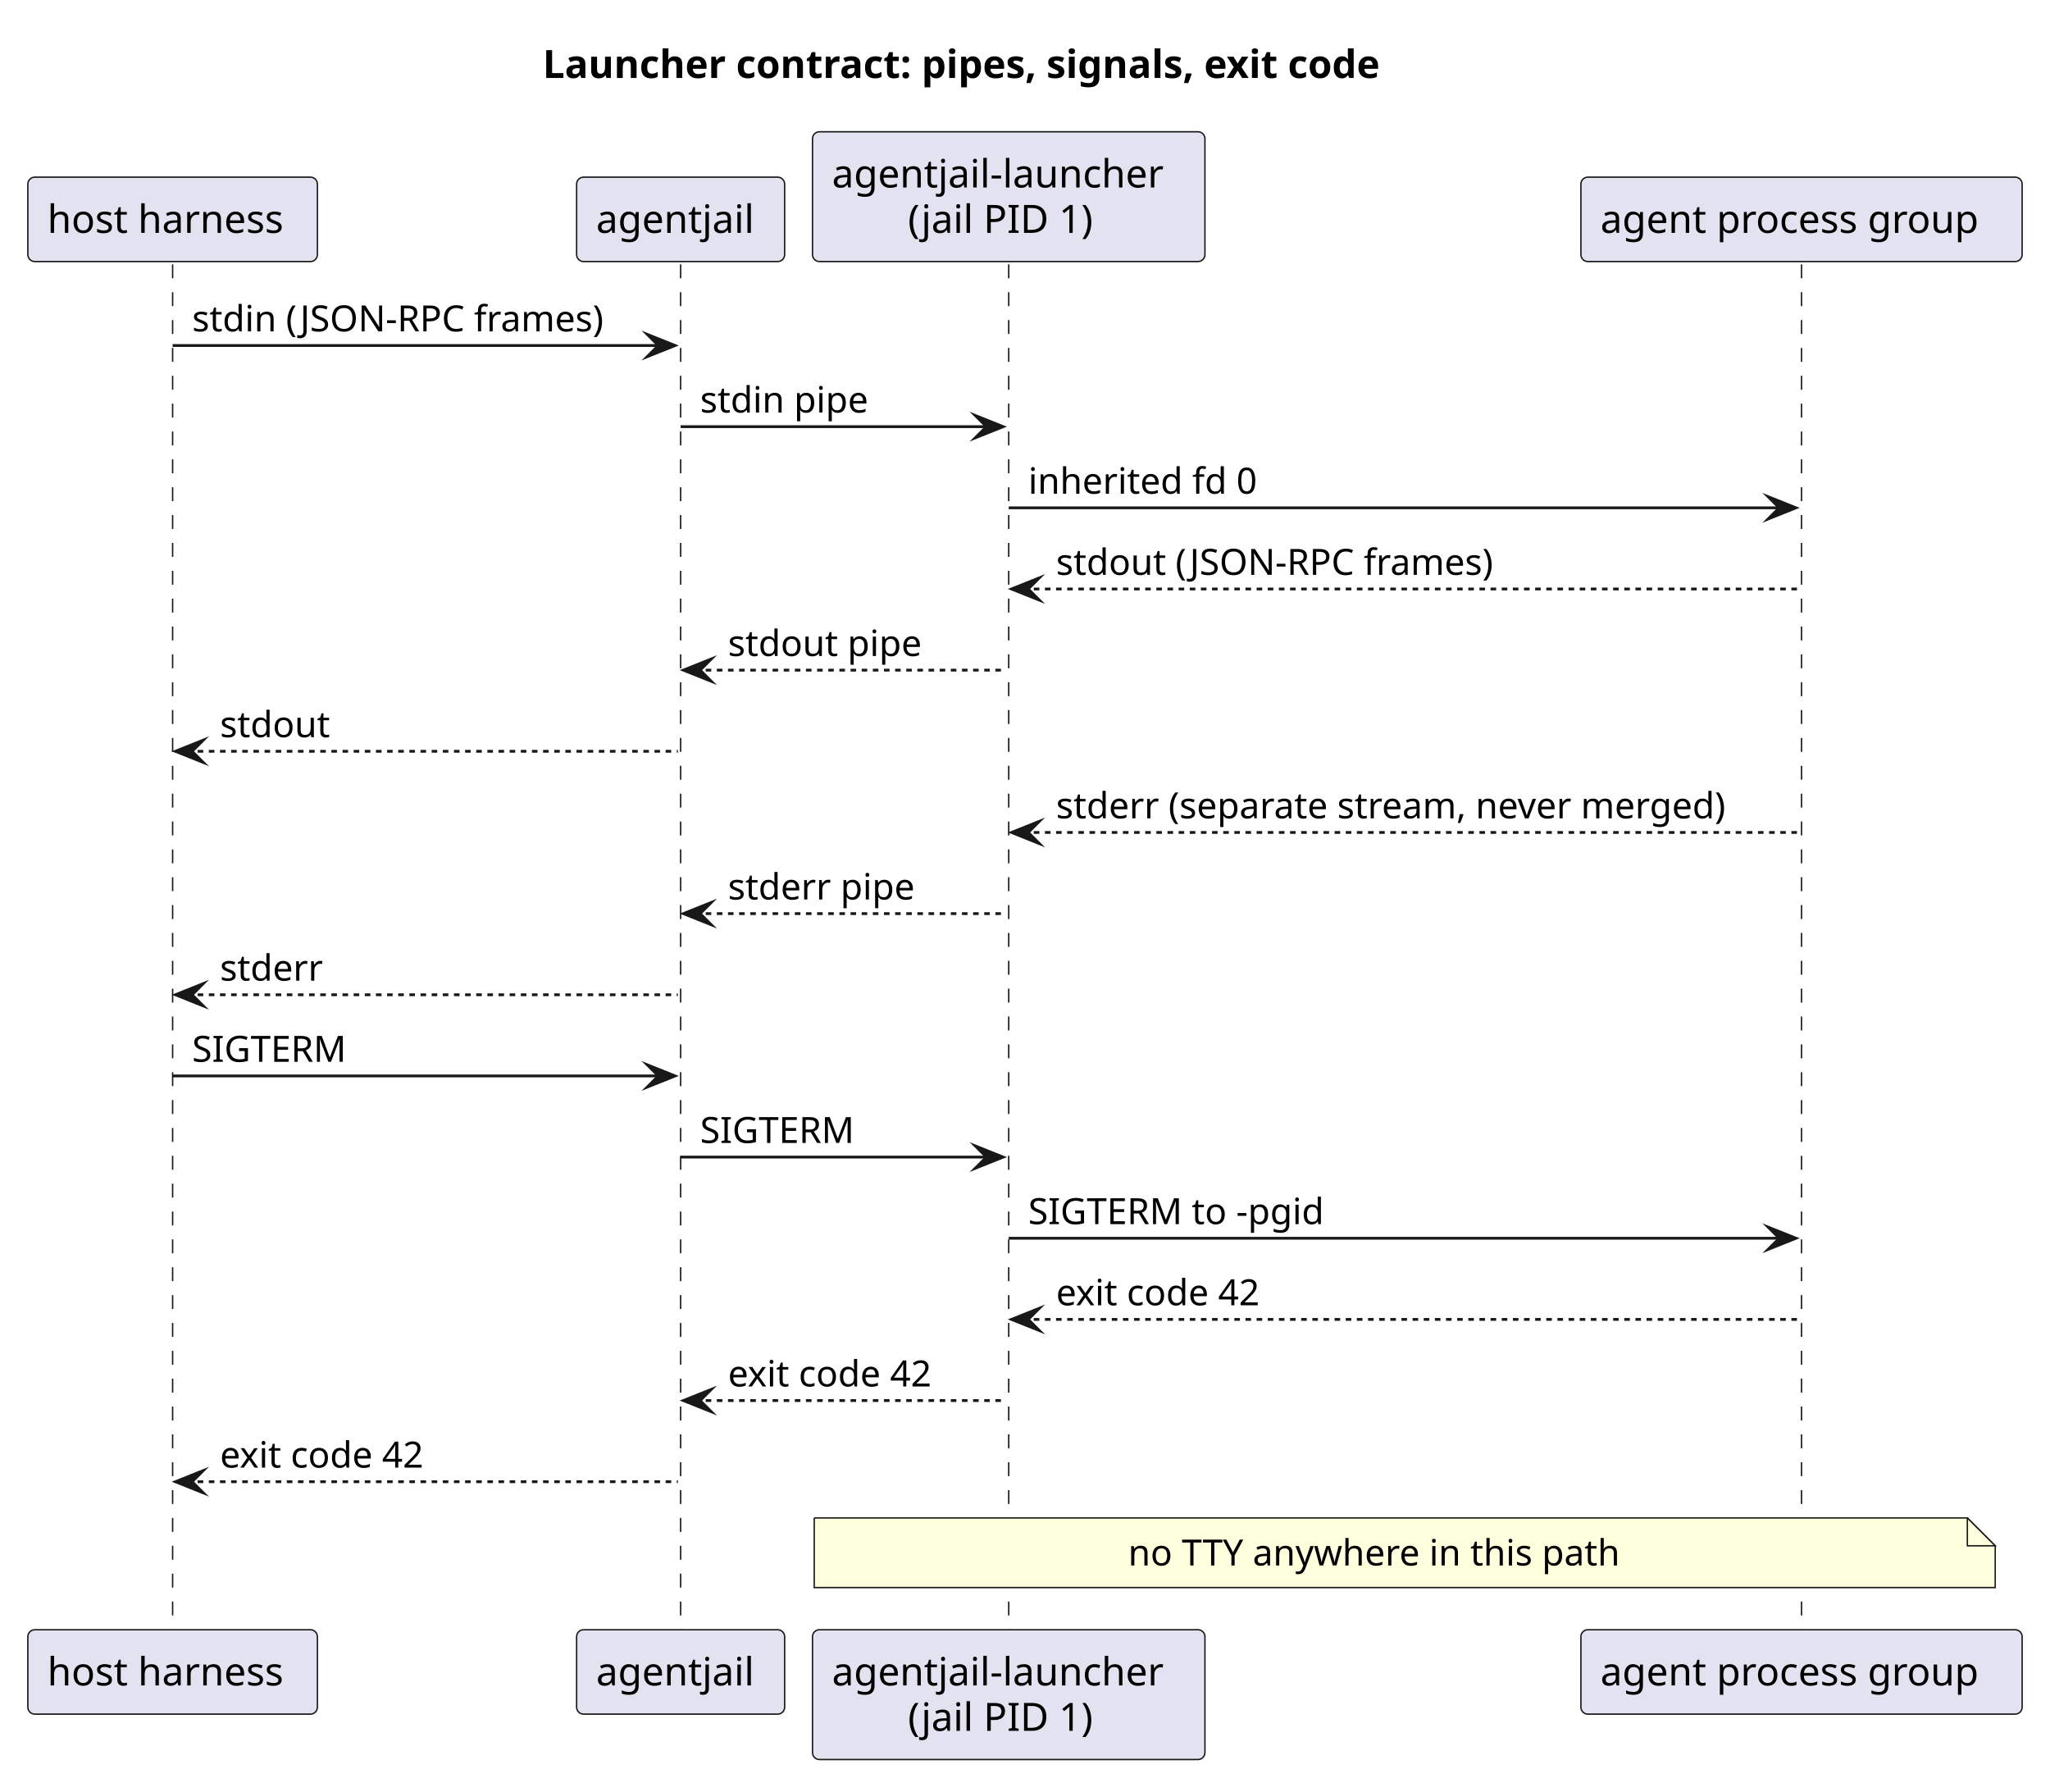
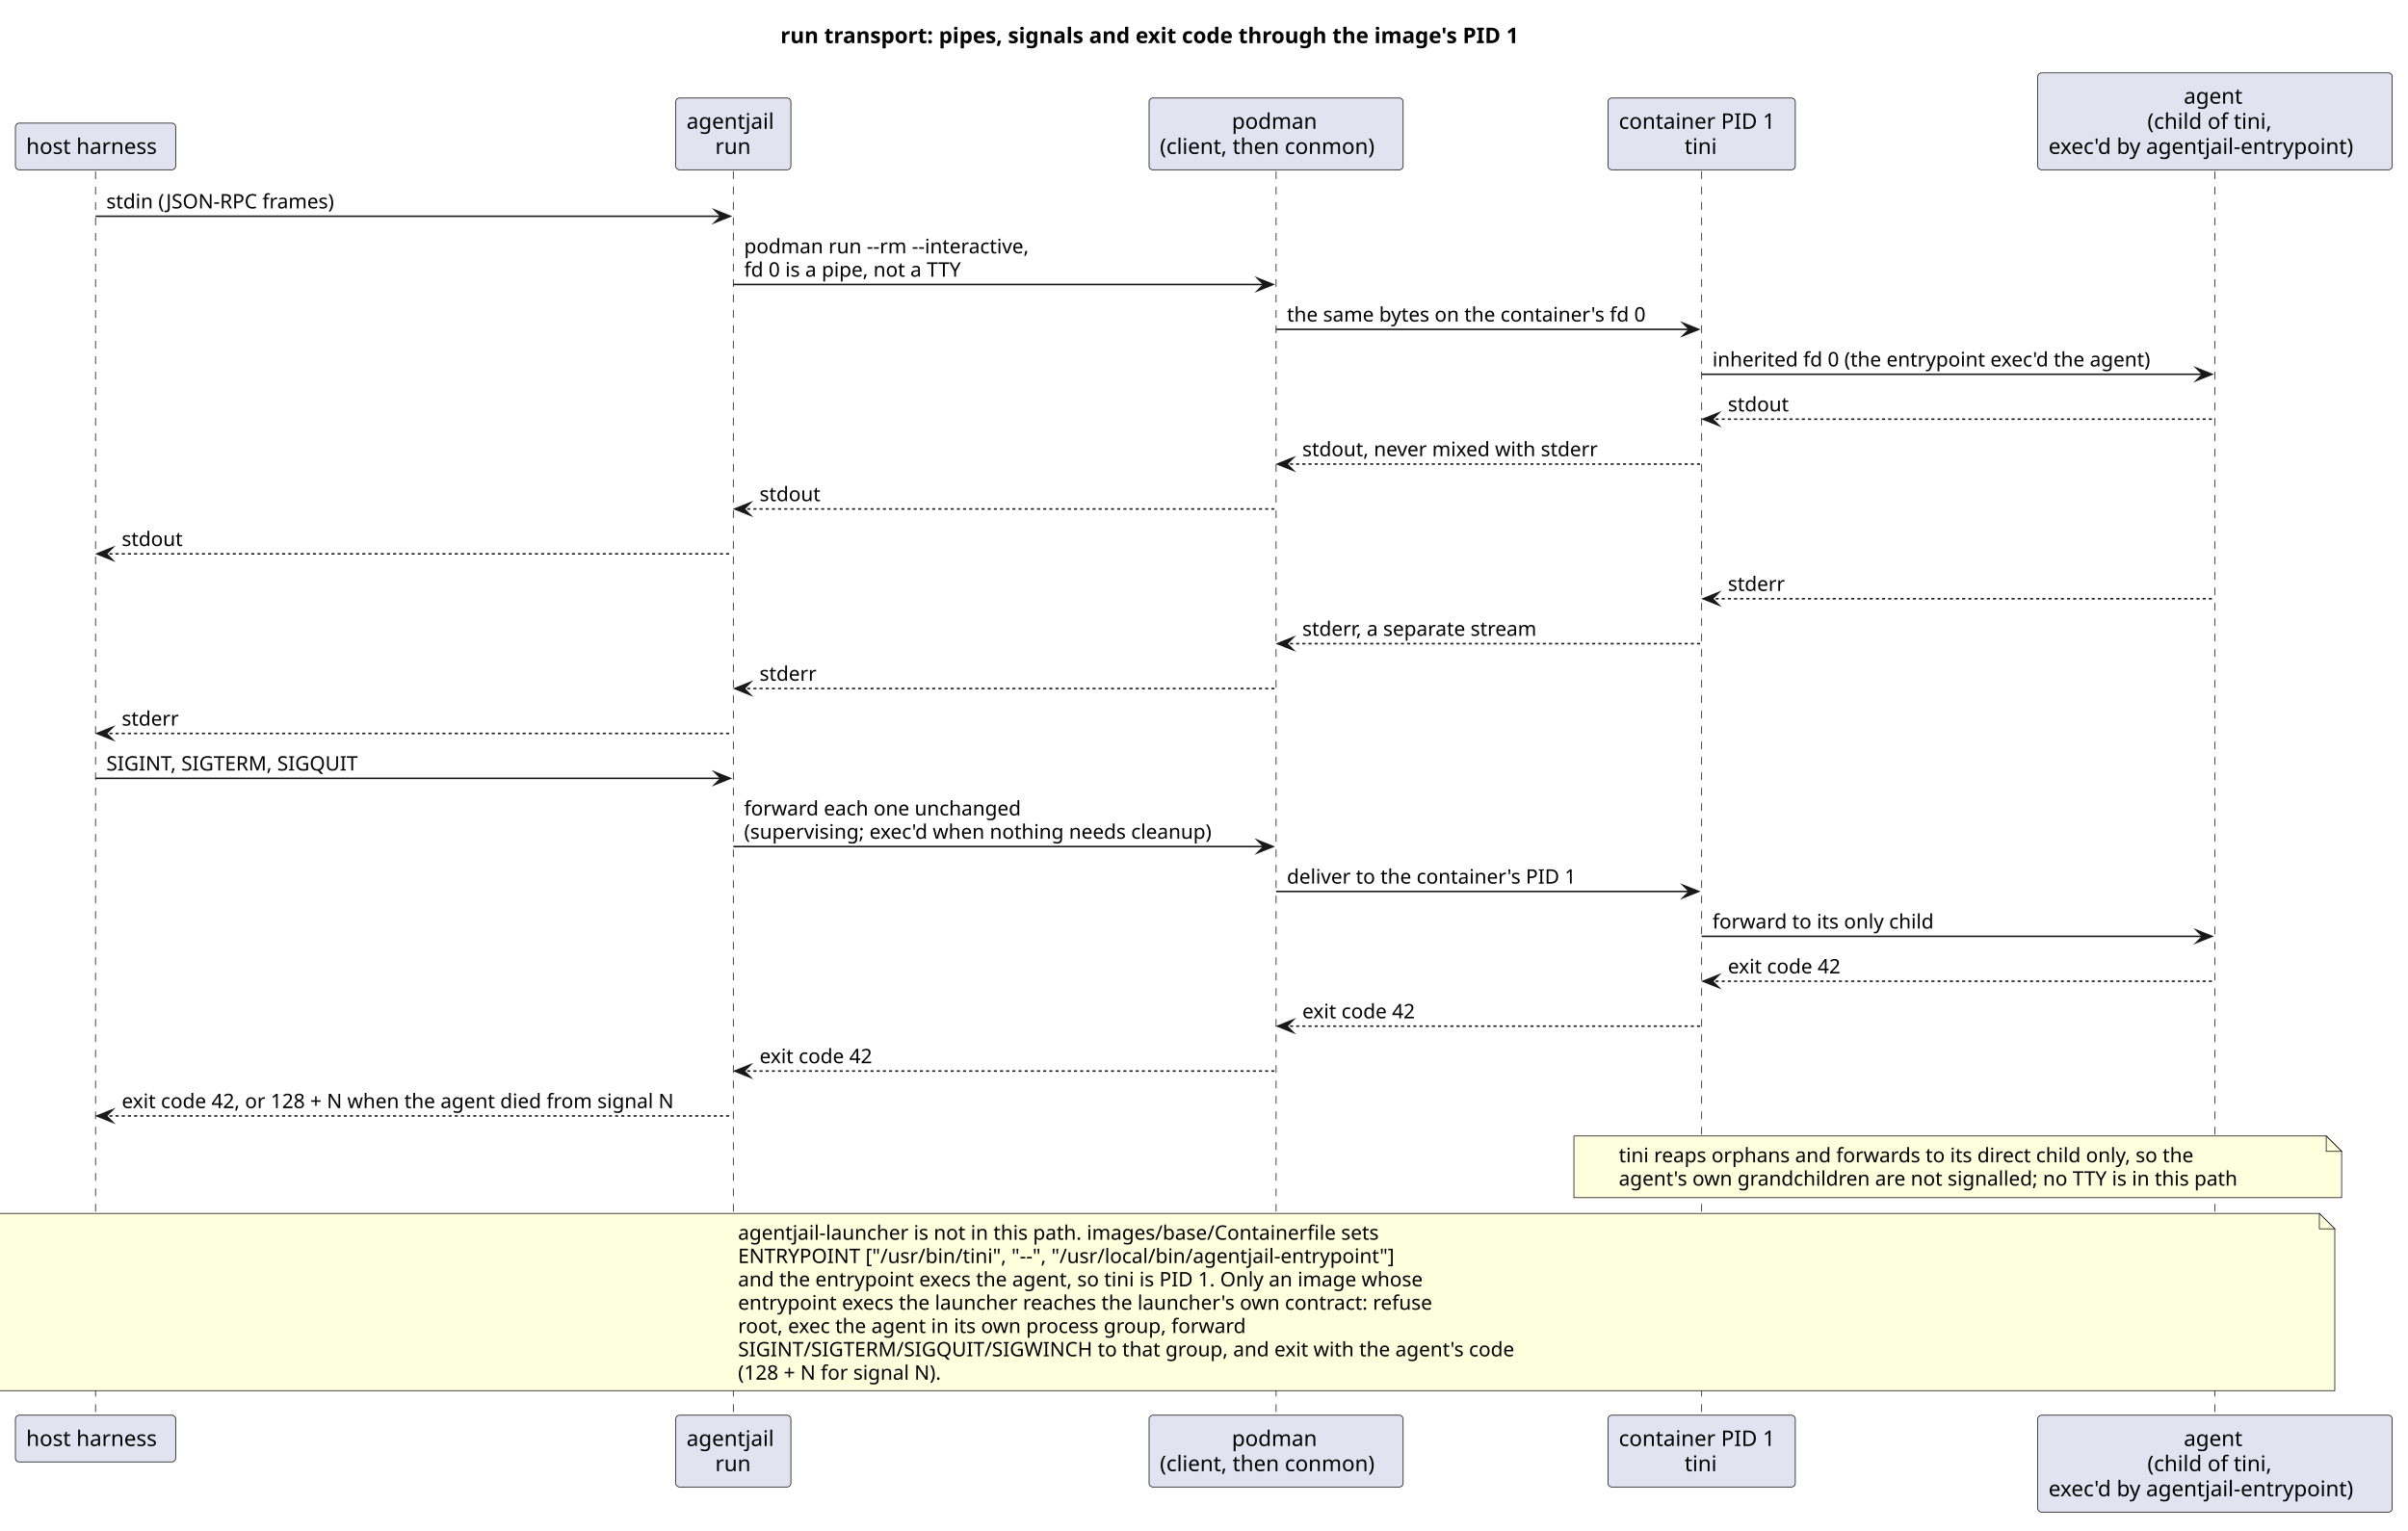
- <svg xmlns="http://www.w3.org/2000/svg" version="1.1" data-diagram-type="SEQUENCE" style="width:736px;height:643px;background:#FFFFFF;" width="736px" height="643px" viewBox="0 0 736 643" zoomAndPan="magnify" preserveAspectRatio="none" contentStyleType="text/css">
+ <svg xmlns="http://www.w3.org/2000/svg" version="1.1" data-diagram-type="SEQUENCE" style="width:1562px;height:993px;background:#FFFFFF;" width="1562px" height="993px" viewBox="0 0 1562 993" zoomAndPan="magnify" preserveAspectRatio="none" contentStyleType="text/css">
  <defs />
  <g font-family="sans-serif" lengthAdjust="spacing">
-     <g class="title" data-source-line="3">
-       <text x="194.844" y="27.995" fill="#000" font-size="14" textLength="345.311" font-weight="700">Launcher contract: pipes, signals, exit code</text>
-     </g>
-     <g class="participant-lifeline" data-qualified-name="H" data-entity-uid="part1" id="part1-lifeline" data-source-line="5">
-       <g>
-         <rect x="58.477" y="94.891" width="8" height="490.125" fill="#000" fill-opacity="0" />
-         <line x1="61.977" y1="94.891" x2="61.977" y2="585.016" style="stroke:#181818;stroke-width:0.5;stroke-dasharray:5,5;" />
-       </g>
-     </g>
-     <g class="participant-lifeline" data-qualified-name="C" data-entity-uid="part2" id="part2-lifeline" data-source-line="6">
-       <g>
-         <rect x="240.864" y="94.891" width="8" height="490.125" fill="#000" fill-opacity="0" />
-         <line x1="244.364" y1="94.891" x2="244.364" y2="585.016" style="stroke:#181818;stroke-width:0.5;stroke-dasharray:5,5;" />
-       </g>
-     </g>
-     <g class="participant-lifeline" data-qualified-name="L" data-entity-uid="part3" id="part3-lifeline" data-source-line="7">
-       <g>
-         <rect x="358.656" y="94.891" width="8" height="490.125" fill="#000" fill-opacity="0" />
-         <line x1="362.156" y1="94.891" x2="362.156" y2="585.016" style="stroke:#181818;stroke-width:0.5;stroke-dasharray:5,5;" />
-       </g>
-     </g>
-     <g class="participant-lifeline" data-qualified-name="A" data-entity-uid="part4" id="part4-lifeline" data-source-line="8">
-       <g>
-         <rect x="643.291" y="94.891" width="8" height="490.125" fill="#000" fill-opacity="0" />
-         <line x1="646.791" y1="94.891" x2="646.791" y2="585.016" style="stroke:#181818;stroke-width:0.5;stroke-dasharray:5,5;" />
-       </g>
-     </g>
-     <g class="participant participant-head" data-qualified-name="H" data-entity-uid="part1" id="part1-head" data-source-line="5">
-       <rect x="10" y="63.594" width="103.954" height="30.297" fill="#E2E2F0" style="stroke:#181818;stroke-width:0.5;" rx="2.5" ry="2.5" />
-       <text x="17" y="83.589" fill="#000" font-size="14" textLength="89.954">host harness</text>
-     </g>
-     <g class="participant participant-head" data-qualified-name="C" data-entity-uid="part2" id="part2-head" data-source-line="6">
-       <rect x="207.019" y="63.594" width="74.689" height="30.297" fill="#E2E2F0" style="stroke:#181818;stroke-width:0.5;" rx="2.5" ry="2.5" />
-       <text x="214.019" y="83.589" fill="#000" font-size="14" textLength="60.689">agentjail</text>
-     </g>
-     <g class="participant participant-head" data-qualified-name="L" data-entity-uid="part3" id="part3-head" data-source-line="7">
-       <rect x="291.708" y="47.297" width="140.896" height="46.594" fill="#E2E2F0" style="stroke:#181818;stroke-width:0.5;" rx="2.5" ry="2.5" />
-       <text x="298.708" y="67.292" fill="#000" font-size="14" textLength="126.896">agentjail-launcher</text>
-       <text x="325.991" y="83.589" fill="#000" font-size="14" textLength="72.331">(jail PID 1)</text>
-     </g>
-     <g class="participant participant-head" data-qualified-name="A" data-entity-uid="part4" id="part4-head" data-source-line="8">
-       <rect x="567.583" y="63.594" width="158.416" height="30.297" fill="#E2E2F0" style="stroke:#181818;stroke-width:0.5;" rx="2.5" ry="2.5" />
-       <text x="574.583" y="83.589" fill="#000" font-size="14" textLength="144.416">agent process group</text>
-     </g>
-     <g class="participant participant-tail" data-qualified-name="H" data-entity-uid="part1" id="part1-tail" data-source-line="5">
-       <rect x="10" y="585.016" width="103.954" height="30.297" fill="#E2E2F0" style="stroke:#181818;stroke-width:0.5;" rx="2.5" ry="2.5" />
-       <text x="17" y="605.011" fill="#000" font-size="14" textLength="89.954">host harness</text>
-     </g>
-     <g class="participant participant-tail" data-qualified-name="C" data-entity-uid="part2" id="part2-tail" data-source-line="6">
-       <rect x="207.019" y="585.016" width="74.689" height="30.297" fill="#E2E2F0" style="stroke:#181818;stroke-width:0.5;" rx="2.5" ry="2.5" />
-       <text x="214.019" y="605.011" fill="#000" font-size="14" textLength="60.689">agentjail</text>
-     </g>
-     <g class="participant participant-tail" data-qualified-name="L" data-entity-uid="part3" id="part3-tail" data-source-line="7">
-       <rect x="291.708" y="585.016" width="140.896" height="46.594" fill="#E2E2F0" style="stroke:#181818;stroke-width:0.5;" rx="2.5" ry="2.5" />
-       <text x="298.708" y="605.011" fill="#000" font-size="14" textLength="126.896">agentjail-launcher</text>
-       <text x="325.991" y="621.308" fill="#000" font-size="14" textLength="72.331">(jail PID 1)</text>
-     </g>
-     <g class="participant participant-tail" data-qualified-name="A" data-entity-uid="part4" id="part4-tail" data-source-line="8">
-       <rect x="567.583" y="585.016" width="158.416" height="30.297" fill="#E2E2F0" style="stroke:#181818;stroke-width:0.5;" rx="2.5" ry="2.5" />
-       <text x="574.583" y="605.011" fill="#000" font-size="14" textLength="144.416">agent process group</text>
-     </g>
-     <g class="message" data-entity-1="part1" data-entity-2="part2" id="msg1" data-source-line="10">
-       <polygon points="232.364,120.023,242.364,124.023,232.364,128.023,236.364,124.023" fill="#181818" style="stroke:#181818;stroke-width:1;stroke-linejoin:miter;stroke-miterlimit:10;" />
-       <line x1="61.977" y1="124.023" x2="238.364" y2="124.023" style="stroke:#181818;stroke-width:1;" />
-       <text x="68.977" y="118.958" fill="#000" font-size="13" textLength="158.387">stdin (JSON-RPC frames)</text>
-     </g>
-     <g class="message" data-entity-1="part2" data-entity-2="part3" id="msg2" data-source-line="11">
-       <polygon points="350.156,149.156,360.156,153.156,350.156,157.156,354.156,153.156" fill="#181818" style="stroke:#181818;stroke-width:1;stroke-linejoin:miter;stroke-miterlimit:10;" />
-       <line x1="244.364" y1="153.156" x2="356.156" y2="153.156" style="stroke:#181818;stroke-width:1;" />
-       <text x="251.364" y="148.09" fill="#000" font-size="13" textLength="64.219">stdin pipe</text>
-     </g>
-     <g class="message" data-entity-1="part3" data-entity-2="part4" id="msg3" data-source-line="12">
-       <polygon points="634.791,178.289,644.791,182.289,634.791,186.289,638.791,182.289" fill="#181818" style="stroke:#181818;stroke-width:1;stroke-linejoin:miter;stroke-miterlimit:10;" />
-       <line x1="362.156" y1="182.289" x2="640.791" y2="182.289" style="stroke:#181818;stroke-width:1;" />
-       <text x="369.156" y="177.223" fill="#000" font-size="13" textLength="87.756">inherited fd 0</text>
-     </g>
-     <g class="message" data-entity-1="part4" data-entity-2="part3" id="msg4" data-source-line="13">
-       <polygon points="373.156,207.422,363.156,211.422,373.156,215.422,369.156,211.422" fill="#181818" style="stroke:#181818;stroke-width:1;stroke-linejoin:miter;stroke-miterlimit:10;" />
-       <line x1="367.156" y1="211.422" x2="645.791" y2="211.422" style="stroke:#181818;stroke-width:1;stroke-dasharray:2,2;" />
-       <text x="379.156" y="206.356" fill="#000" font-size="13" textLength="167.826">stdout (JSON-RPC frames)</text>
-     </g>
-     <g class="message" data-entity-1="part3" data-entity-2="part2" id="msg5" data-source-line="14">
-       <polygon points="255.364,236.555,245.364,240.555,255.364,244.555,251.364,240.555" fill="#181818" style="stroke:#181818;stroke-width:1;stroke-linejoin:miter;stroke-miterlimit:10;" />
-       <line x1="249.364" y1="240.555" x2="361.156" y2="240.555" style="stroke:#181818;stroke-width:1;stroke-dasharray:2,2;" />
-       <text x="261.364" y="235.489" fill="#000" font-size="13" textLength="73.658">stdout pipe</text>
-     </g>
-     <g class="message" data-entity-1="part2" data-entity-2="part1" id="msg6" data-source-line="15">
-       <polygon points="72.977,265.688,62.977,269.688,72.977,273.688,68.977,269.688" fill="#181818" style="stroke:#181818;stroke-width:1;stroke-linejoin:miter;stroke-miterlimit:10;" />
-       <line x1="66.977" y1="269.688" x2="243.364" y2="269.688" style="stroke:#181818;stroke-width:1;stroke-dasharray:2,2;" />
-       <text x="78.977" y="264.622" fill="#000" font-size="13" textLength="41.412">stdout</text>
-     </g>
-     <g class="message" data-entity-1="part4" data-entity-2="part3" id="msg7" data-source-line="16">
-       <polygon points="373.156,294.82,363.156,298.82,373.156,302.82,369.156,298.82" fill="#181818" style="stroke:#181818;stroke-width:1;stroke-linejoin:miter;stroke-miterlimit:10;" />
-       <line x1="367.156" y1="298.82" x2="645.791" y2="298.82" style="stroke:#181818;stroke-width:1;stroke-dasharray:2,2;" />
-       <text x="379.156" y="293.754" fill="#000" font-size="13" textLength="260.635">stderr (separate stream, never merged)</text>
-     </g>
-     <g class="message" data-entity-1="part3" data-entity-2="part2" id="msg8" data-source-line="17">
-       <polygon points="255.364,323.953,245.364,327.953,255.364,331.953,251.364,327.953" fill="#181818" style="stroke:#181818;stroke-width:1;stroke-linejoin:miter;stroke-miterlimit:10;" />
-       <line x1="249.364" y1="327.953" x2="361.156" y2="327.953" style="stroke:#181818;stroke-width:1;stroke-dasharray:2,2;" />
-       <text x="261.364" y="322.887" fill="#000" font-size="13" textLength="71.056">stderr pipe</text>
-     </g>
-     <g class="message" data-entity-1="part2" data-entity-2="part1" id="msg9" data-source-line="18">
-       <polygon points="72.977,353.086,62.977,357.086,72.977,361.086,68.977,357.086" fill="#181818" style="stroke:#181818;stroke-width:1;stroke-linejoin:miter;stroke-miterlimit:10;" />
-       <line x1="66.977" y1="357.086" x2="243.364" y2="357.086" style="stroke:#181818;stroke-width:1;stroke-dasharray:2,2;" />
-       <text x="78.977" y="352.02" fill="#000" font-size="13" textLength="38.81">stderr</text>
-     </g>
-     <g class="message" data-entity-1="part1" data-entity-2="part2" id="msg10" data-source-line="19">
-       <polygon points="232.364,382.219,242.364,386.219,232.364,390.219,236.364,386.219" fill="#181818" style="stroke:#181818;stroke-width:1;stroke-linejoin:miter;stroke-miterlimit:10;" />
-       <line x1="61.977" y1="386.219" x2="238.364" y2="386.219" style="stroke:#181818;stroke-width:1;" />
-       <text x="68.977" y="381.153" fill="#000" font-size="13" textLength="58.563">SIGTERM</text>
-     </g>
-     <g class="message" data-entity-1="part2" data-entity-2="part3" id="msg11" data-source-line="20">
-       <polygon points="350.156,411.352,360.156,415.352,350.156,419.352,354.156,415.352" fill="#181818" style="stroke:#181818;stroke-width:1;stroke-linejoin:miter;stroke-miterlimit:10;" />
-       <line x1="244.364" y1="415.352" x2="356.156" y2="415.352" style="stroke:#181818;stroke-width:1;" />
-       <text x="251.364" y="410.286" fill="#000" font-size="13" textLength="58.563">SIGTERM</text>
-     </g>
-     <g class="message" data-entity-1="part3" data-entity-2="part4" id="msg12" data-source-line="21">
-       <polygon points="634.791,440.484,644.791,444.484,634.791,448.484,638.791,444.484" fill="#181818" style="stroke:#181818;stroke-width:1;stroke-linejoin:miter;stroke-miterlimit:10;" />
-       <line x1="362.156" y1="444.484" x2="640.791" y2="444.484" style="stroke:#181818;stroke-width:1;" />
-       <text x="369.156" y="439.418" fill="#000" font-size="13" textLength="112.938">SIGTERM to -pgid</text>
-     </g>
-     <g class="message" data-entity-1="part4" data-entity-2="part3" id="msg13" data-source-line="22">
-       <polygon points="373.156,469.617,363.156,473.617,373.156,477.617,369.156,473.617" fill="#181818" style="stroke:#181818;stroke-width:1;stroke-linejoin:miter;stroke-miterlimit:10;" />
-       <line x1="367.156" y1="473.617" x2="645.791" y2="473.617" style="stroke:#181818;stroke-width:1;stroke-dasharray:2,2;" />
-       <text x="379.156" y="468.551" fill="#000" font-size="13" textLength="80.558">exit code 42</text>
-     </g>
-     <g class="message" data-entity-1="part3" data-entity-2="part2" id="msg14" data-source-line="23">
-       <polygon points="255.364,498.75,245.364,502.75,255.364,506.75,251.364,502.75" fill="#181818" style="stroke:#181818;stroke-width:1;stroke-linejoin:miter;stroke-miterlimit:10;" />
-       <line x1="249.364" y1="502.75" x2="361.156" y2="502.75" style="stroke:#181818;stroke-width:1;stroke-dasharray:2,2;" />
-       <text x="261.364" y="497.684" fill="#000" font-size="13" textLength="80.558">exit code 42</text>
-     </g>
-     <g class="message" data-entity-1="part2" data-entity-2="part1" id="msg15" data-source-line="24">
-       <polygon points="72.977,527.883,62.977,531.883,72.977,535.883,68.977,531.883" fill="#181818" style="stroke:#181818;stroke-width:1;stroke-linejoin:miter;stroke-miterlimit:10;" />
-       <line x1="66.977" y1="531.883" x2="243.364" y2="531.883" style="stroke:#181818;stroke-width:1;stroke-dasharray:2,2;" />
-       <text x="78.977" y="526.817" fill="#000" font-size="13" textLength="80.558">exit code 42</text>
-     </g>
-     <path d="M292.328,544.883 L292.328,569.883 L716.328,569.883 L716.328,554.883 L706.328,544.883 L292.328,544.883" style="stroke:#181818;stroke-width:0.5;" fill="#FEFFDD" />
-     <path d="M706.328,544.883 L706.328,554.883 L716.328,554.883 L706.328,544.883" style="stroke:#181818;stroke-width:0.5;" fill="#FEFFDD" />
-     <text x="405.016" y="561.95" fill="#000" font-size="13" textLength="189.916">no TTY anywhere in this path</text>
+     <g class="title" data-source-line="7">
+       <text x="506.231" y="27.995" fill="#000" font-size="14" textLength="548.297" font-weight="700">run transport: pipes, signals and exit code through the image's PID 1</text>
+     </g>
+     <g class="participant-lifeline" data-qualified-name="H" data-entity-uid="part1" id="part1-lifeline" data-source-line="9">
+       <g>
+         <rect x="58.477" y="111.188" width="8" height="807.117" fill="#000" fill-opacity="0" />
+         <line x1="61.977" y1="111.188" x2="61.977" y2="918.305" style="stroke:#181818;stroke-width:0.5;stroke-dasharray:5,5;" />
+       </g>
+     </g>
+     <g class="participant-lifeline" data-qualified-name="C" data-entity-uid="part2" id="part2-lifeline" data-source-line="10">
+       <g>
+         <rect x="472.179" y="111.188" width="8" height="807.117" fill="#000" fill-opacity="0" />
+         <line x1="475.679" y1="111.188" x2="475.679" y2="918.305" style="stroke:#181818;stroke-width:0.5;stroke-dasharray:5,5;" />
+       </g>
+     </g>
+     <g class="participant-lifeline" data-qualified-name="P" data-entity-uid="part3" id="part3-lifeline" data-source-line="11">
+       <g>
+         <rect x="824.27" y="111.188" width="8" height="807.117" fill="#000" fill-opacity="0" />
+         <line x1="827.77" y1="111.188" x2="827.77" y2="918.305" style="stroke:#181818;stroke-width:0.5;stroke-dasharray:5,5;" />
+       </g>
+     </g>
+     <g class="participant-lifeline" data-qualified-name="T" data-entity-uid="part4" id="part4-lifeline" data-source-line="12">
+       <g>
+         <rect x="1100.316" y="111.188" width="8" height="807.117" fill="#000" fill-opacity="0" />
+         <line x1="1103.816" y1="111.188" x2="1103.816" y2="918.305" style="stroke:#181818;stroke-width:0.5;stroke-dasharray:5,5;" />
+       </g>
+     </g>
+     <g class="participant-lifeline" data-qualified-name="A" data-entity-uid="part5" id="part5-lifeline" data-source-line="13">
+       <g>
+         <rect x="1433.289" y="111.188" width="8" height="807.117" fill="#000" fill-opacity="0" />
+         <line x1="1436.789" y1="111.188" x2="1436.789" y2="918.305" style="stroke:#181818;stroke-width:0.5;stroke-dasharray:5,5;" />
+       </g>
+     </g>
+     <g class="participant participant-head" data-qualified-name="H" data-entity-uid="part1" id="part1-head" data-source-line="9">
+       <rect x="10" y="79.891" width="103.954" height="30.297" fill="#E2E2F0" style="stroke:#181818;stroke-width:0.5;" rx="2.5" ry="2.5" />
+       <text x="17" y="99.886" fill="#000" font-size="14" textLength="89.954">host harness</text>
+     </g>
+     <g class="participant participant-head" data-qualified-name="C" data-entity-uid="part2" id="part2-head" data-source-line="10">
+       <rect x="438.334" y="63.594" width="74.689" height="46.594" fill="#E2E2F0" style="stroke:#181818;stroke-width:0.5;" rx="2.5" ry="2.5" />
+       <text x="445.334" y="83.589" fill="#000" font-size="14" textLength="60.689">agentjail</text>
+       <text x="463.928" y="99.886" fill="#000" font-size="14" textLength="23.502">run</text>
+     </g>
+     <g class="participant participant-head" data-qualified-name="P" data-entity-uid="part3" id="part3-head" data-source-line="11">
+       <rect x="745.376" y="63.594" width="164.787" height="46.594" fill="#E2E2F0" style="stroke:#181818;stroke-width:0.5;" rx="2.5" ry="2.5" />
+       <text x="799.056" y="83.589" fill="#000" font-size="14" textLength="57.429">podman</text>
+       <text x="752.376" y="99.886" fill="#000" font-size="14" textLength="150.787">(client, then conmon)</text>
+     </g>
+     <g class="participant participant-head" data-qualified-name="T" data-entity-uid="part4" id="part4-head" data-source-line="12">
+       <rect x="1043.069" y="63.594" width="121.495" height="46.594" fill="#E2E2F0" style="stroke:#181818;stroke-width:0.5;" rx="2.5" ry="2.5" />
+       <text x="1050.069" y="83.589" fill="#000" font-size="14" textLength="107.495">container PID 1</text>
+       <text x="1092.746" y="99.886" fill="#000" font-size="14" textLength="22.142">tini</text>
+     </g>
+     <g class="participant participant-head" data-qualified-name="A" data-entity-uid="part5" id="part5-head" data-source-line="13">
+       <rect x="1321.818" y="47.297" width="229.94" height="62.891" fill="#E2E2F0" style="stroke:#181818;stroke-width:0.5;" rx="2.5" ry="2.5" />
+       <text x="1416.568" y="67.292" fill="#000" font-size="14" textLength="40.441">agent</text>
+       <text x="1392.946" y="83.589" fill="#000" font-size="14" textLength="87.685">(child of tini,</text>
+       <text x="1328.818" y="99.886" fill="#000" font-size="14" textLength="215.94">exec'd by agentjail-entrypoint)</text>
+     </g>
+     <g class="participant participant-tail" data-qualified-name="H" data-entity-uid="part1" id="part1-tail" data-source-line="9">
+       <rect x="10" y="918.305" width="103.954" height="30.297" fill="#E2E2F0" style="stroke:#181818;stroke-width:0.5;" rx="2.5" ry="2.5" />
+       <text x="17" y="938.3" fill="#000" font-size="14" textLength="89.954">host harness</text>
+     </g>
+     <g class="participant participant-tail" data-qualified-name="C" data-entity-uid="part2" id="part2-tail" data-source-line="10">
+       <rect x="438.334" y="918.305" width="74.689" height="46.594" fill="#E2E2F0" style="stroke:#181818;stroke-width:0.5;" rx="2.5" ry="2.5" />
+       <text x="445.334" y="938.3" fill="#000" font-size="14" textLength="60.689">agentjail</text>
+       <text x="463.928" y="954.597" fill="#000" font-size="14" textLength="23.502">run</text>
+     </g>
+     <g class="participant participant-tail" data-qualified-name="P" data-entity-uid="part3" id="part3-tail" data-source-line="11">
+       <rect x="745.376" y="918.305" width="164.787" height="46.594" fill="#E2E2F0" style="stroke:#181818;stroke-width:0.5;" rx="2.5" ry="2.5" />
+       <text x="799.056" y="938.3" fill="#000" font-size="14" textLength="57.429">podman</text>
+       <text x="752.376" y="954.597" fill="#000" font-size="14" textLength="150.787">(client, then conmon)</text>
+     </g>
+     <g class="participant participant-tail" data-qualified-name="T" data-entity-uid="part4" id="part4-tail" data-source-line="12">
+       <rect x="1043.069" y="918.305" width="121.495" height="46.594" fill="#E2E2F0" style="stroke:#181818;stroke-width:0.5;" rx="2.5" ry="2.5" />
+       <text x="1050.069" y="938.3" fill="#000" font-size="14" textLength="107.495">container PID 1</text>
+       <text x="1092.746" y="954.597" fill="#000" font-size="14" textLength="22.142">tini</text>
+     </g>
+     <g class="participant participant-tail" data-qualified-name="A" data-entity-uid="part5" id="part5-tail" data-source-line="13">
+       <rect x="1321.818" y="918.305" width="229.94" height="62.891" fill="#E2E2F0" style="stroke:#181818;stroke-width:0.5;" rx="2.5" ry="2.5" />
+       <text x="1416.568" y="938.3" fill="#000" font-size="14" textLength="40.441">agent</text>
+       <text x="1392.946" y="954.597" fill="#000" font-size="14" textLength="87.685">(child of tini,</text>
+       <text x="1328.818" y="970.894" fill="#000" font-size="14" textLength="215.94">exec'd by agentjail-entrypoint)</text>
+     </g>
+     <g class="message" data-entity-1="part1" data-entity-2="part2" id="msg1" data-source-line="15">
+       <polygon points="463.679,136.32,473.679,140.32,463.679,144.32,467.679,140.32" fill="#181818" style="stroke:#181818;stroke-width:1;stroke-linejoin:miter;stroke-miterlimit:10;" />
+       <line x1="61.977" y1="140.32" x2="469.679" y2="140.32" style="stroke:#181818;stroke-width:1;" />
+       <text x="68.977" y="135.254" fill="#000" font-size="13" textLength="158.387">stdin (JSON-RPC frames)</text>
+     </g>
+     <g class="message" data-entity-1="part2" data-entity-2="part3" id="msg2" data-source-line="16">
+       <polygon points="815.77,180.586,825.77,184.586,815.77,188.586,819.77,184.586" fill="#181818" style="stroke:#181818;stroke-width:1;stroke-linejoin:miter;stroke-miterlimit:10;" />
+       <line x1="475.679" y1="184.586" x2="821.77" y2="184.586" style="stroke:#181818;stroke-width:1;" />
+       <text x="482.679" y="164.387" fill="#000" font-size="13" textLength="198.256">podman run --rm --interactive,</text>
+       <text x="482.679" y="179.52" fill="#000" font-size="13" textLength="153.702">fd 0 is a pipe, not a TTY</text>
+     </g>
+     <g class="message" data-entity-1="part3" data-entity-2="part4" id="msg3" data-source-line="17">
+       <polygon points="1091.816,209.719,1101.816,213.719,1091.816,217.719,1095.816,213.719" fill="#181818" style="stroke:#181818;stroke-width:1;stroke-linejoin:miter;stroke-miterlimit:10;" />
+       <line x1="827.77" y1="213.719" x2="1097.816" y2="213.719" style="stroke:#181818;stroke-width:1;" />
+       <text x="834.77" y="208.653" fill="#000" font-size="13" textLength="252.046">the same bytes on the container's fd 0</text>
+     </g>
+     <g class="message" data-entity-1="part4" data-entity-2="part5" id="msg4" data-source-line="18">
+       <polygon points="1424.789,238.852,1434.789,242.852,1424.789,246.852,1428.789,242.852" fill="#181818" style="stroke:#181818;stroke-width:1;stroke-linejoin:miter;stroke-miterlimit:10;" />
+       <line x1="1103.816" y1="242.852" x2="1430.789" y2="242.852" style="stroke:#181818;stroke-width:1;" />
+       <text x="1110.816" y="237.786" fill="#000" font-size="13" textLength="308.972">inherited fd 0 (the entrypoint exec'd the agent)</text>
+     </g>
+     <g class="message" data-entity-1="part5" data-entity-2="part4" id="msg5" data-source-line="19">
+       <polygon points="1114.816,267.984,1104.816,271.984,1114.816,275.984,1110.816,271.984" fill="#181818" style="stroke:#181818;stroke-width:1;stroke-linejoin:miter;stroke-miterlimit:10;" />
+       <line x1="1108.816" y1="271.984" x2="1435.789" y2="271.984" style="stroke:#181818;stroke-width:1;stroke-dasharray:2,2;" />
+       <text x="1120.816" y="266.918" fill="#000" font-size="13" textLength="41.412">stdout</text>
+     </g>
+     <g class="message" data-entity-1="part4" data-entity-2="part3" id="msg6" data-source-line="20">
+       <polygon points="838.77,297.117,828.77,301.117,838.77,305.117,834.77,301.117" fill="#181818" style="stroke:#181818;stroke-width:1;stroke-linejoin:miter;stroke-miterlimit:10;" />
+       <line x1="832.77" y1="301.117" x2="1102.816" y2="301.117" style="stroke:#181818;stroke-width:1;stroke-dasharray:2,2;" />
+       <text x="844.77" y="296.051" fill="#000" font-size="13" textLength="205.956">stdout, never mixed with stderr</text>
+     </g>
+     <g class="message" data-entity-1="part3" data-entity-2="part2" id="msg7" data-source-line="21">
+       <polygon points="486.679,326.25,476.679,330.25,486.679,334.25,482.679,330.25" fill="#181818" style="stroke:#181818;stroke-width:1;stroke-linejoin:miter;stroke-miterlimit:10;" />
+       <line x1="480.679" y1="330.25" x2="826.77" y2="330.25" style="stroke:#181818;stroke-width:1;stroke-dasharray:2,2;" />
+       <text x="492.679" y="325.184" fill="#000" font-size="13" textLength="41.412">stdout</text>
+     </g>
+     <g class="message" data-entity-1="part2" data-entity-2="part1" id="msg8" data-source-line="22">
+       <polygon points="72.977,355.383,62.977,359.383,72.977,363.383,68.977,359.383" fill="#181818" style="stroke:#181818;stroke-width:1;stroke-linejoin:miter;stroke-miterlimit:10;" />
+       <line x1="66.977" y1="359.383" x2="474.679" y2="359.383" style="stroke:#181818;stroke-width:1;stroke-dasharray:2,2;" />
+       <text x="78.977" y="354.317" fill="#000" font-size="13" textLength="41.412">stdout</text>
+     </g>
+     <g class="message" data-entity-1="part5" data-entity-2="part4" id="msg9" data-source-line="23">
+       <polygon points="1114.816,384.516,1104.816,388.516,1114.816,392.516,1110.816,388.516" fill="#181818" style="stroke:#181818;stroke-width:1;stroke-linejoin:miter;stroke-miterlimit:10;" />
+       <line x1="1108.816" y1="388.516" x2="1435.789" y2="388.516" style="stroke:#181818;stroke-width:1;stroke-dasharray:2,2;" />
+       <text x="1120.816" y="383.45" fill="#000" font-size="13" textLength="38.81">stderr</text>
+     </g>
+     <g class="message" data-entity-1="part4" data-entity-2="part3" id="msg10" data-source-line="24">
+       <polygon points="838.77,413.648,828.77,417.648,838.77,421.648,834.77,417.648" fill="#181818" style="stroke:#181818;stroke-width:1;stroke-linejoin:miter;stroke-miterlimit:10;" />
+       <line x1="832.77" y1="417.648" x2="1102.816" y2="417.648" style="stroke:#181818;stroke-width:1;stroke-dasharray:2,2;" />
+       <text x="844.77" y="412.583" fill="#000" font-size="13" textLength="166.543">stderr, a separate stream</text>
+     </g>
+     <g class="message" data-entity-1="part3" data-entity-2="part2" id="msg11" data-source-line="25">
+       <polygon points="486.679,442.781,476.679,446.781,486.679,450.781,482.679,446.781" fill="#181818" style="stroke:#181818;stroke-width:1;stroke-linejoin:miter;stroke-miterlimit:10;" />
+       <line x1="480.679" y1="446.781" x2="826.77" y2="446.781" style="stroke:#181818;stroke-width:1;stroke-dasharray:2,2;" />
+       <text x="492.679" y="441.715" fill="#000" font-size="13" textLength="38.81">stderr</text>
+     </g>
+     <g class="message" data-entity-1="part2" data-entity-2="part1" id="msg12" data-source-line="26">
+       <polygon points="72.977,471.914,62.977,475.914,72.977,479.914,68.977,475.914" fill="#181818" style="stroke:#181818;stroke-width:1;stroke-linejoin:miter;stroke-miterlimit:10;" />
+       <line x1="66.977" y1="475.914" x2="474.679" y2="475.914" style="stroke:#181818;stroke-width:1;stroke-dasharray:2,2;" />
+       <text x="78.977" y="470.848" fill="#000" font-size="13" textLength="38.81">stderr</text>
+     </g>
+     <g class="message" data-entity-1="part1" data-entity-2="part2" id="msg13" data-source-line="27">
+       <polygon points="463.679,501.047,473.679,505.047,463.679,509.047,467.679,505.047" fill="#181818" style="stroke:#181818;stroke-width:1;stroke-linejoin:miter;stroke-miterlimit:10;" />
+       <line x1="61.977" y1="505.047" x2="469.679" y2="505.047" style="stroke:#181818;stroke-width:1;" />
+       <text x="68.977" y="499.981" fill="#000" font-size="13" textLength="172.434">SIGINT, SIGTERM, SIGQUIT</text>
+     </g>
+     <g class="message" data-entity-1="part2" data-entity-2="part3" id="msg14" data-source-line="28">
+       <polygon points="815.77,545.313,825.77,549.313,815.77,553.313,819.77,549.313" fill="#181818" style="stroke:#181818;stroke-width:1;stroke-linejoin:miter;stroke-miterlimit:10;" />
+       <line x1="475.679" y1="549.313" x2="821.77" y2="549.313" style="stroke:#181818;stroke-width:1;" />
+       <text x="482.679" y="529.114" fill="#000" font-size="13" textLength="190.582">forward each one unchanged</text>
+       <text x="482.679" y="544.247" fill="#000" font-size="13" textLength="328.091">(supervising; exec'd when nothing needs cleanup)</text>
+     </g>
+     <g class="message" data-entity-1="part3" data-entity-2="part4" id="msg15" data-source-line="29">
+       <polygon points="1091.816,574.445,1101.816,578.445,1091.816,582.445,1095.816,578.445" fill="#181818" style="stroke:#181818;stroke-width:1;stroke-linejoin:miter;stroke-miterlimit:10;" />
+       <line x1="827.77" y1="578.445" x2="1097.816" y2="578.445" style="stroke:#181818;stroke-width:1;" />
+       <text x="834.77" y="573.379" fill="#000" font-size="13" textLength="201.456">deliver to the container's PID 1</text>
+     </g>
+     <g class="message" data-entity-1="part4" data-entity-2="part5" id="msg16" data-source-line="30">
+       <polygon points="1424.789,603.578,1434.789,607.578,1424.789,611.578,1428.789,607.578" fill="#181818" style="stroke:#181818;stroke-width:1;stroke-linejoin:miter;stroke-miterlimit:10;" />
+       <line x1="1103.816" y1="607.578" x2="1430.789" y2="607.578" style="stroke:#181818;stroke-width:1;" />
+       <text x="1110.816" y="602.512" fill="#000" font-size="13" textLength="153.493">forward to its only child</text>
+     </g>
+     <g class="message" data-entity-1="part5" data-entity-2="part4" id="msg17" data-source-line="31">
+       <polygon points="1114.816,632.711,1104.816,636.711,1114.816,640.711,1110.816,636.711" fill="#181818" style="stroke:#181818;stroke-width:1;stroke-linejoin:miter;stroke-miterlimit:10;" />
+       <line x1="1108.816" y1="636.711" x2="1435.789" y2="636.711" style="stroke:#181818;stroke-width:1;stroke-dasharray:2,2;" />
+       <text x="1120.816" y="631.645" fill="#000" font-size="13" textLength="80.558">exit code 42</text>
+     </g>
+     <g class="message" data-entity-1="part4" data-entity-2="part3" id="msg18" data-source-line="32">
+       <polygon points="838.77,661.844,828.77,665.844,838.77,669.844,834.77,665.844" fill="#181818" style="stroke:#181818;stroke-width:1;stroke-linejoin:miter;stroke-miterlimit:10;" />
+       <line x1="832.77" y1="665.844" x2="1102.816" y2="665.844" style="stroke:#181818;stroke-width:1;stroke-dasharray:2,2;" />
+       <text x="844.77" y="660.778" fill="#000" font-size="13" textLength="80.558">exit code 42</text>
+     </g>
+     <g class="message" data-entity-1="part3" data-entity-2="part2" id="msg19" data-source-line="33">
+       <polygon points="486.679,690.977,476.679,694.977,486.679,698.977,482.679,694.977" fill="#181818" style="stroke:#181818;stroke-width:1;stroke-linejoin:miter;stroke-miterlimit:10;" />
+       <line x1="480.679" y1="694.977" x2="826.77" y2="694.977" style="stroke:#181818;stroke-width:1;stroke-dasharray:2,2;" />
+       <text x="492.679" y="689.911" fill="#000" font-size="13" textLength="80.558">exit code 42</text>
+     </g>
+     <g class="message" data-entity-1="part2" data-entity-2="part1" id="msg20" data-source-line="34">
+       <polygon points="72.977,720.109,62.977,724.109,72.977,728.109,68.977,724.109" fill="#181818" style="stroke:#181818;stroke-width:1;stroke-linejoin:miter;stroke-miterlimit:10;" />
+       <line x1="66.977" y1="724.109" x2="474.679" y2="724.109" style="stroke:#181818;stroke-width:1;stroke-dasharray:2,2;" />
+       <text x="78.977" y="719.043" fill="#000" font-size="13" textLength="389.702">exit code 42, or 128 + N when the agent died from signal N</text>
+     </g>
+     <path d="M1020.958,737.109 L1020.958,777.109 L1518.958,777.109 L1518.958,747.109 L1508.958,737.109 L1020.958,737.109" style="stroke:#181818;stroke-width:0.5;" fill="#FEFFDD" />
+     <path d="M1508.958,737.109 L1508.958,747.109 L1518.958,747.109 L1508.958,737.109" style="stroke:#181818;stroke-width:0.5;" fill="#FEFFDD" />
+     <text x="1050.052" y="754.176" fill="#000" font-size="13" textLength="400.956">tini reaps orphans and forwards to its direct child only, so the</text>
+     <text x="1050.052" y="769.309" fill="#000" font-size="13" textLength="431.501">agent's own grandchildren are not signalled; no TTY is in this path</text>
+     <path d="M-16.497,787.375 L-16.497,902.375 L1514.503,902.375 L1514.503,797.375 L1504.503,787.375 L-16.497,787.375" style="stroke:#181818;stroke-width:0.5;" fill="#FEFFDD" />
+     <path d="M1504.503,787.375 L1504.503,797.375 L1514.503,797.375 L1504.503,787.375" style="stroke:#181818;stroke-width:0.5;" fill="#FEFFDD" />
+     <text x="478.729" y="804.442" fill="#000" font-size="13" textLength="444.672">agentjail-launcher is not in this path. images/base/Containerfile sets</text>
+     <text x="478.729" y="819.575" fill="#000" font-size="13" textLength="449.49">ENTRYPOINT ["/usr/bin/tini", "--", "/usr/local/bin/agentjail-entrypoint"]</text>
+     <text x="478.729" y="834.708" fill="#000" font-size="13" textLength="479.629">and the entrypoint execs the agent, so tini is PID 1. Only an image whose</text>
+     <text x="478.729" y="849.84" fill="#000" font-size="13" textLength="486.51">entrypoint execs the launcher reaches the launcher's own contract: refuse</text>
+     <text x="478.729" y="864.973" fill="#000" font-size="13" textLength="354.041">root, exec the agent in its own process group, forward</text>
+     <text x="478.729" y="880.106" fill="#000" font-size="13" textLength="532.308">SIGINT/SIGTERM/SIGQUIT/SIGWINCH to that group, and exit with the agent's code</text>
+     <text x="478.729" y="895.239" fill="#000" font-size="13" textLength="146.421">(128 + N for signal N).</text>
  </g>
</svg>
